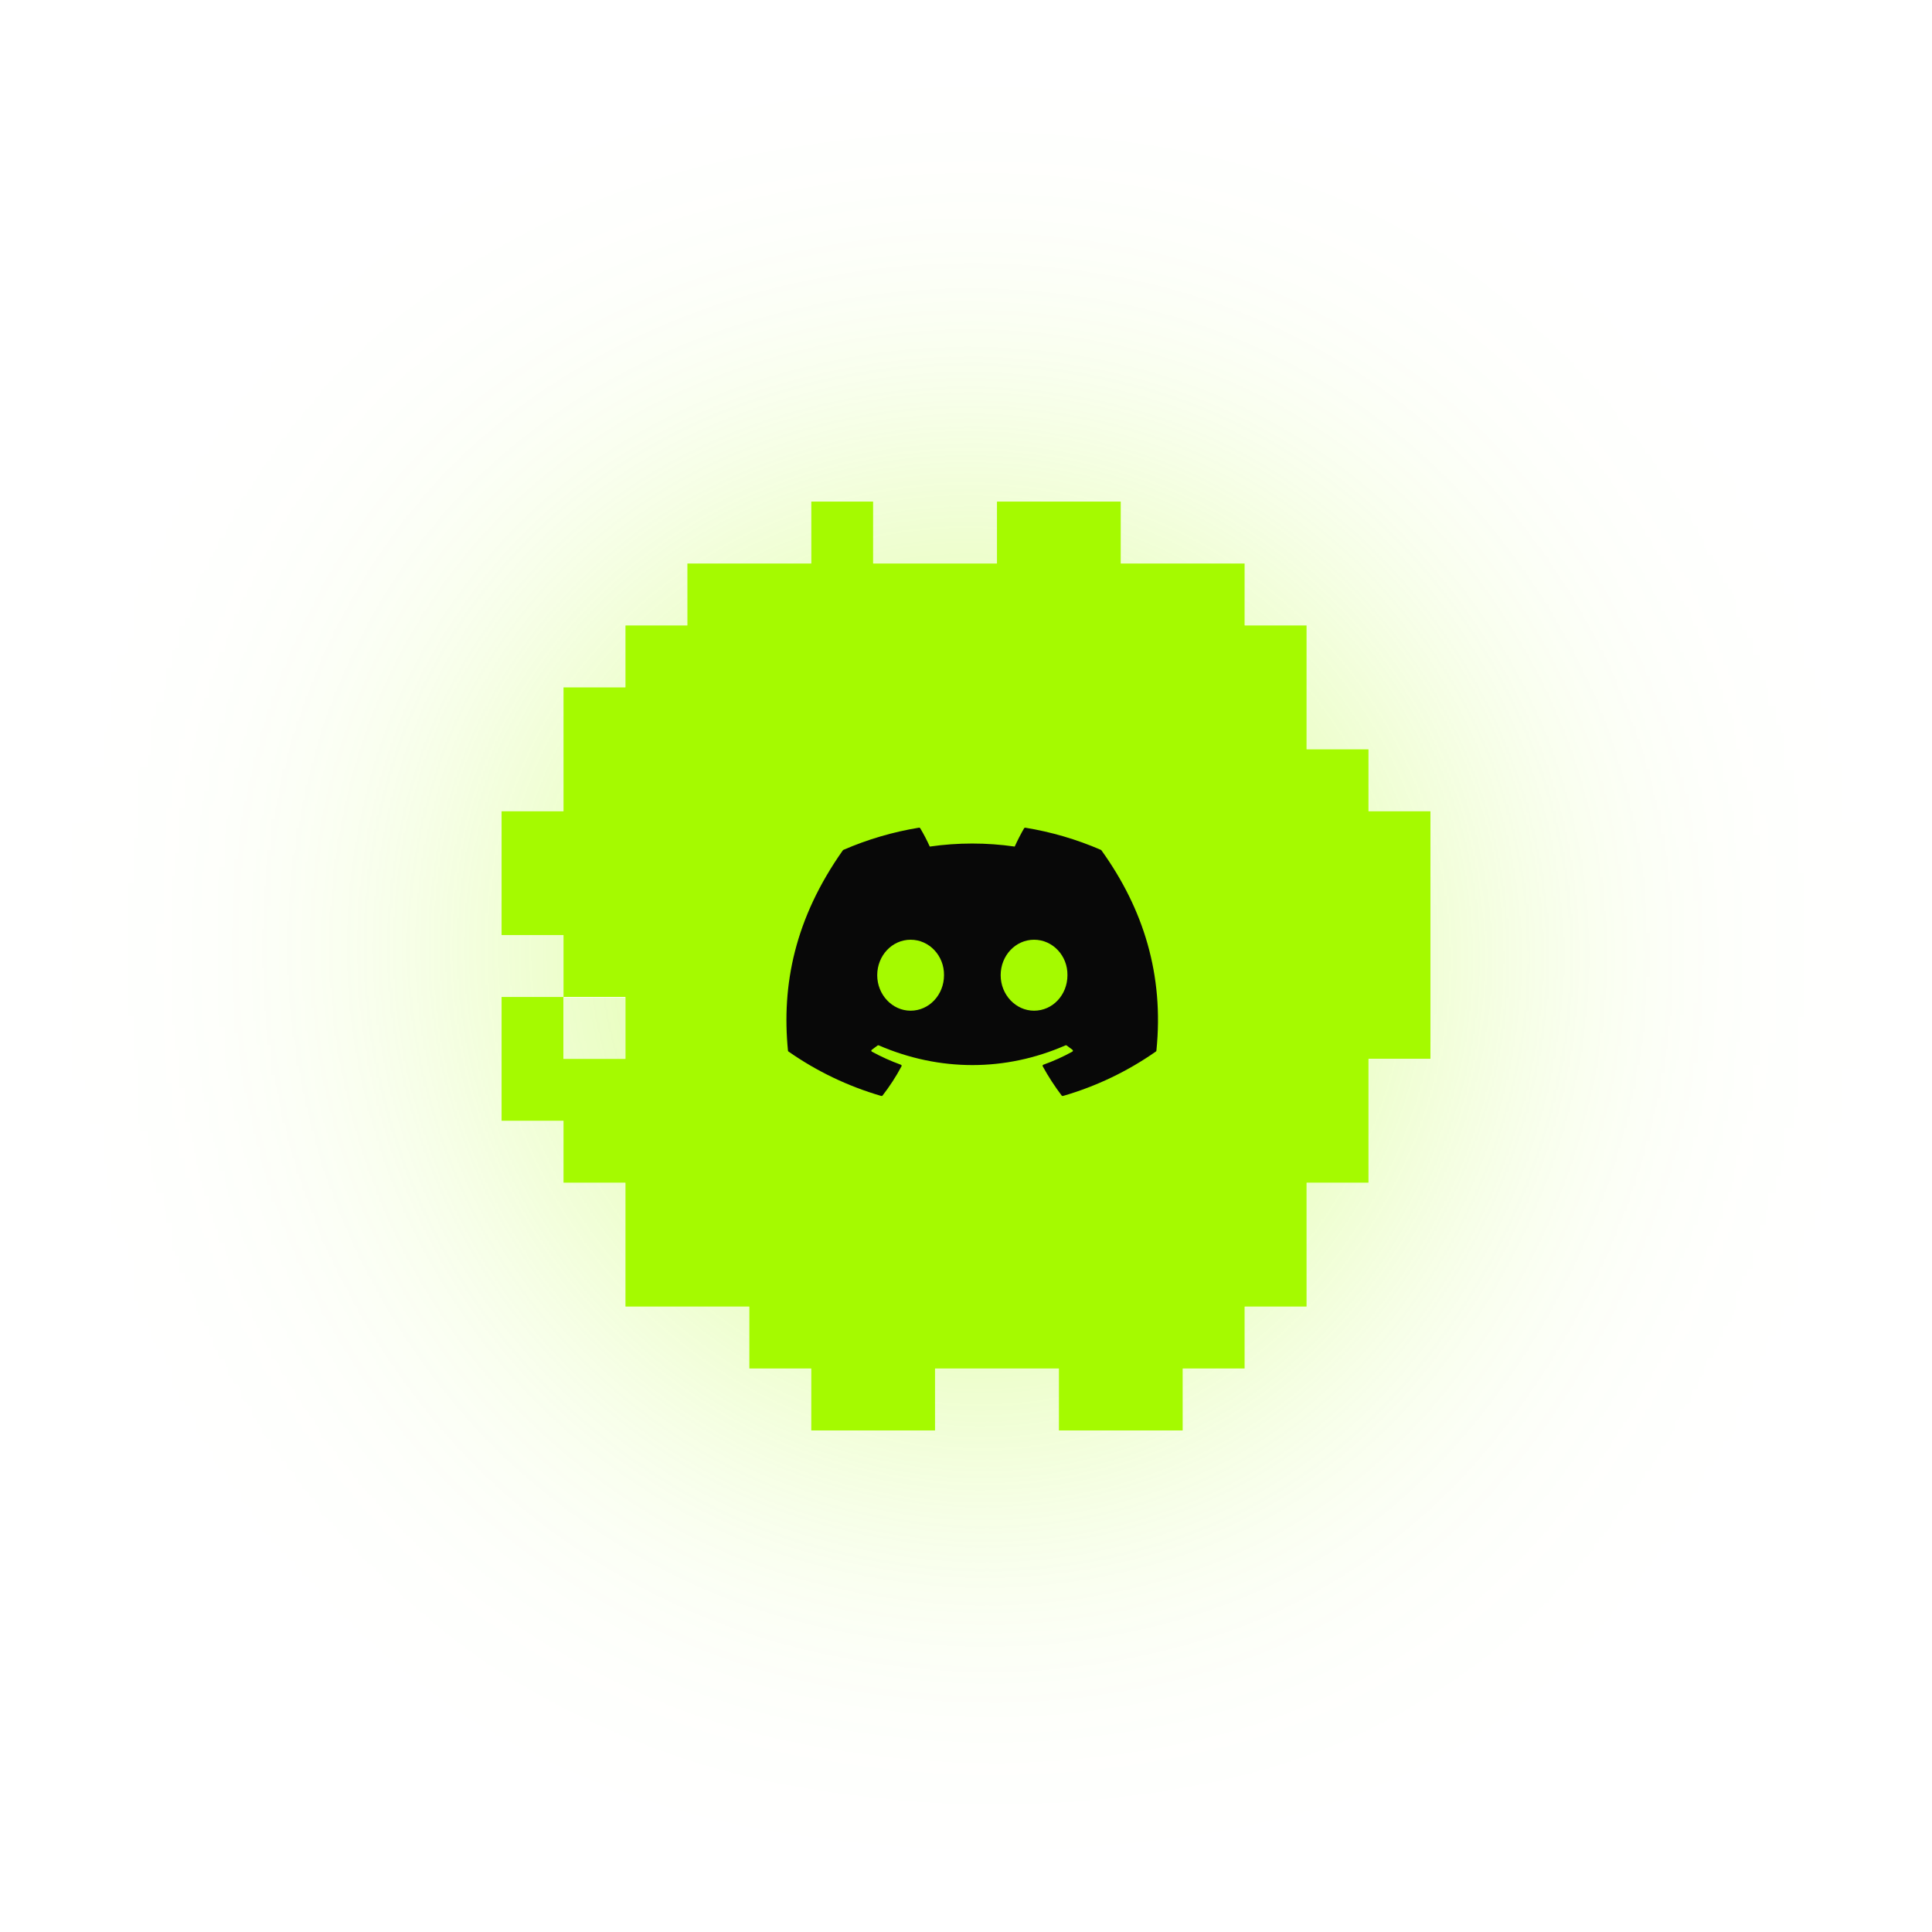
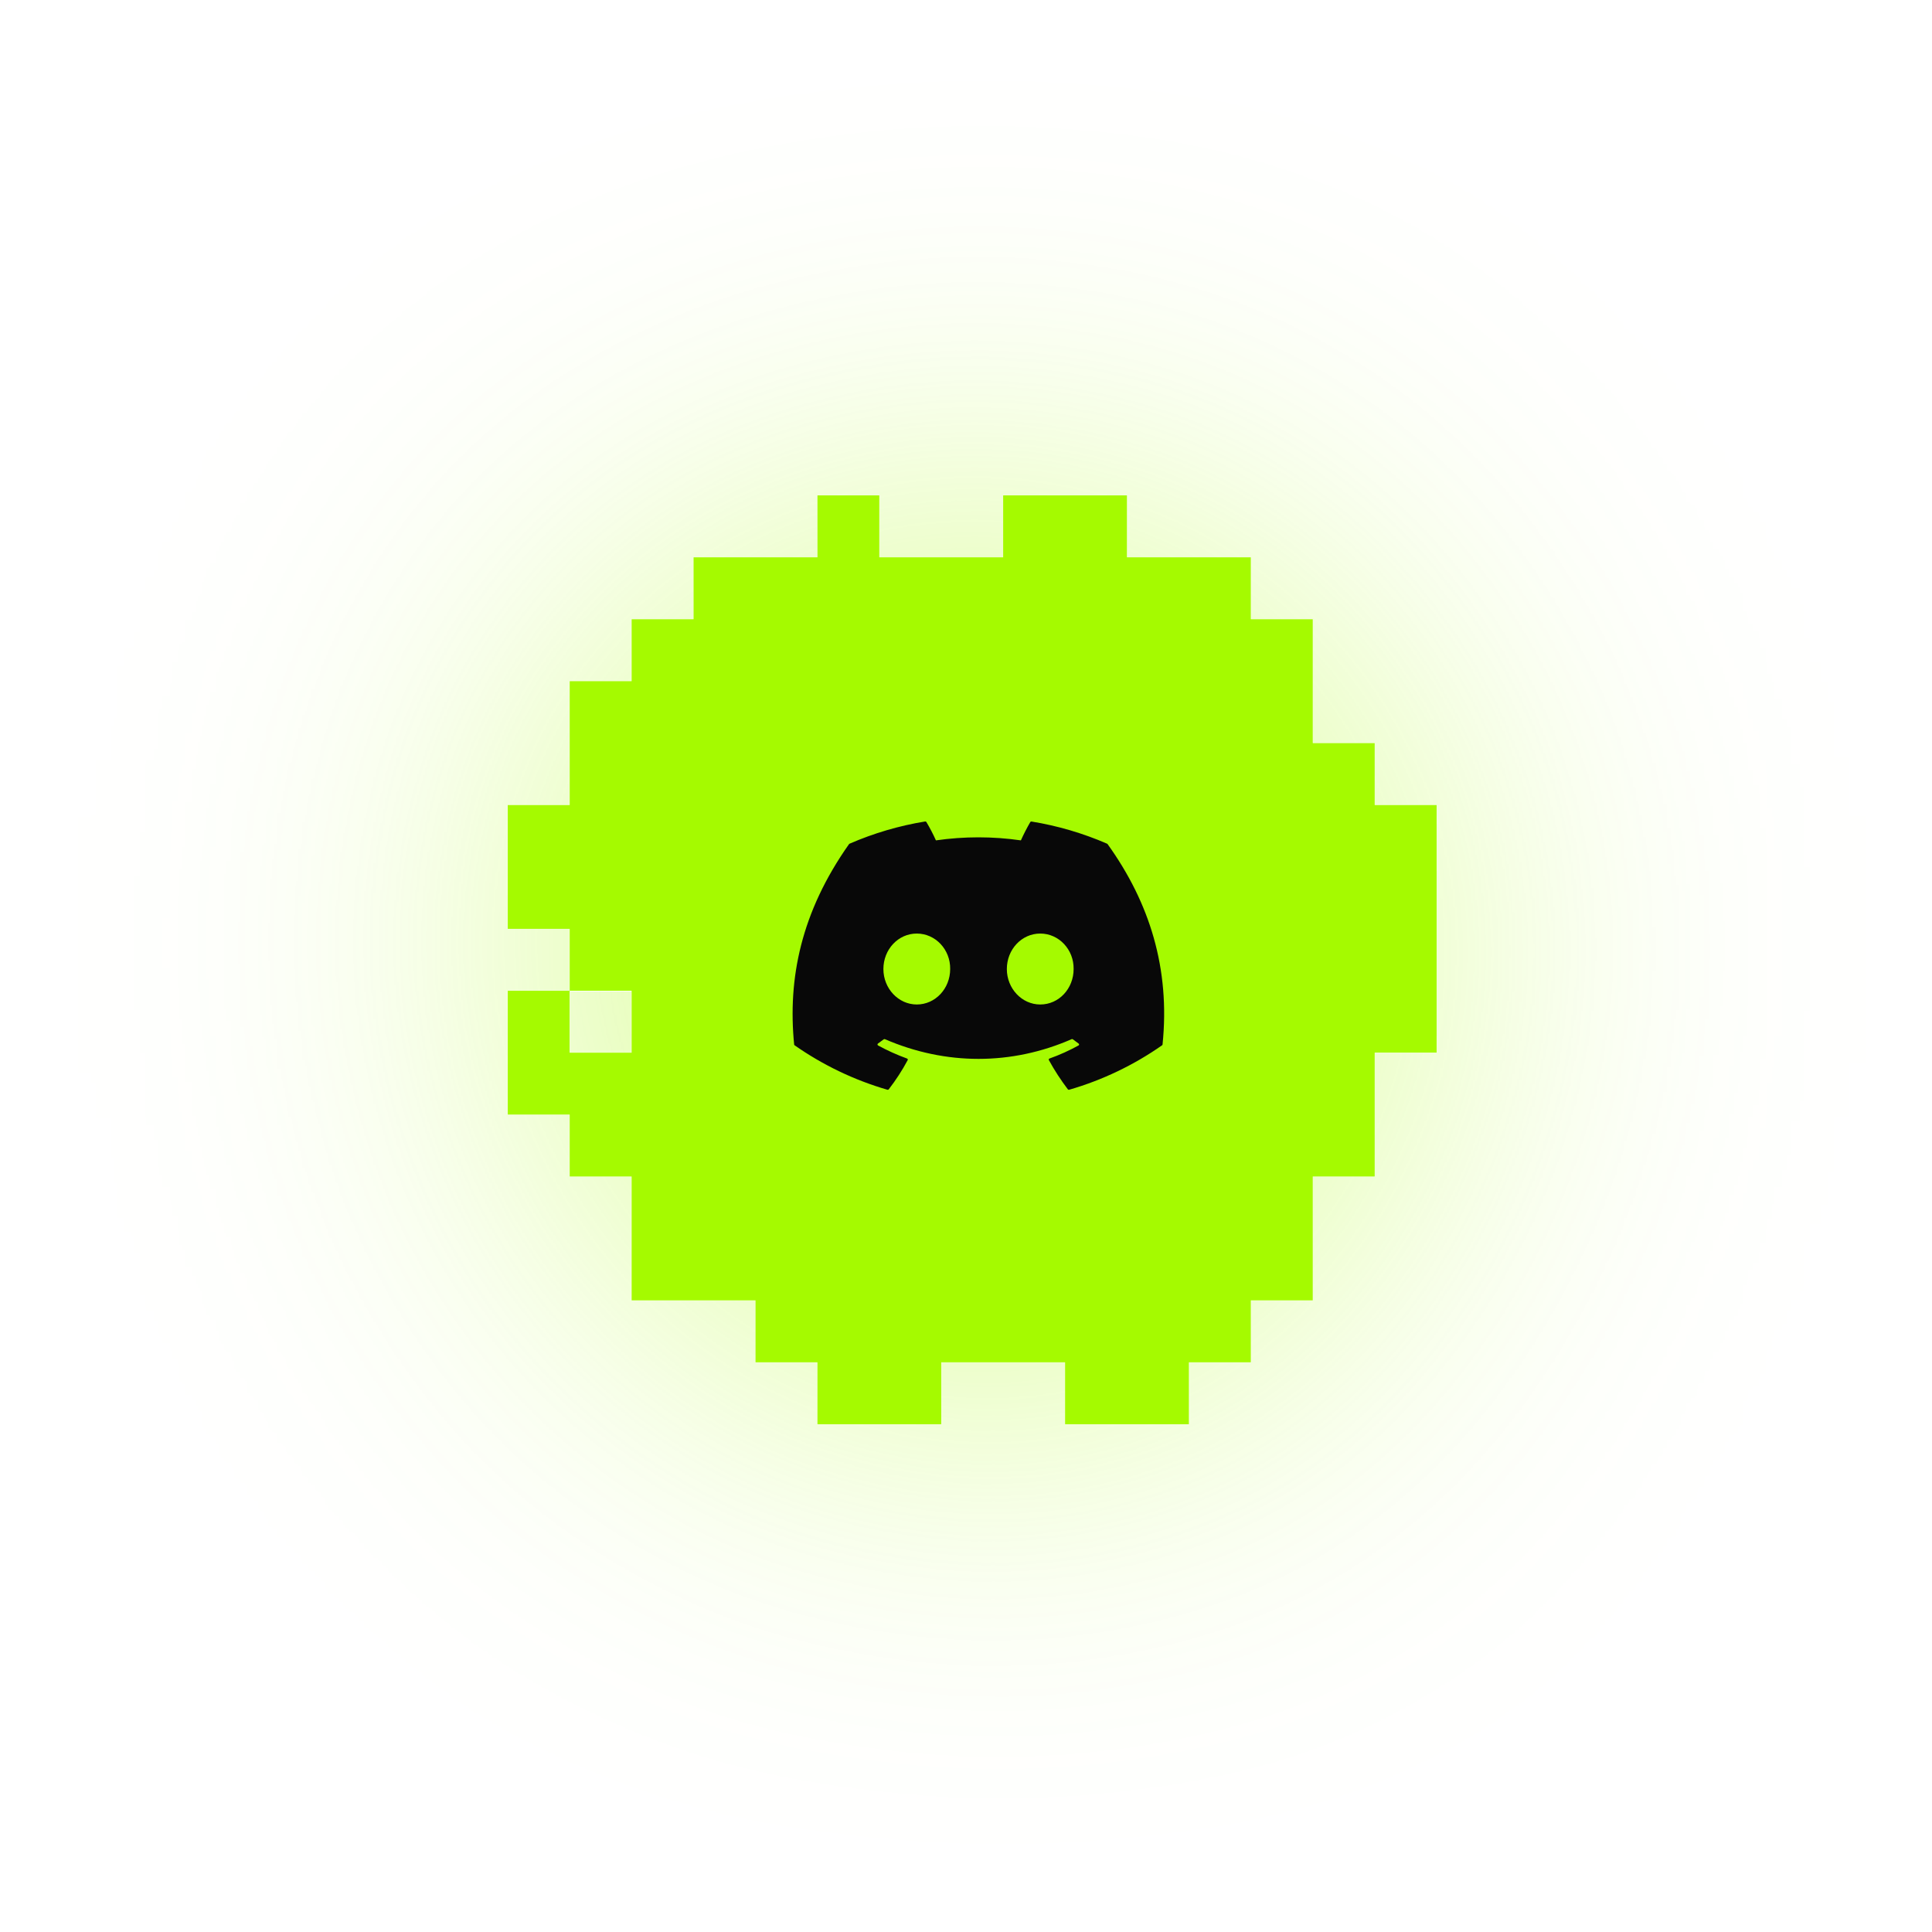
- <svg xmlns="http://www.w3.org/2000/svg" width="104" height="104" fill="none">
-   <g filter="url(#filter0_d_402_2171)">
-     <path fill-rule="evenodd" clip-rule="evenodd" d="M47.001 30.333V27h-3.333v3.333H37v3.334h-3.333V37h-3.334v6.667H27v6.667h3.333v3.333H27v6.667h3.333v3.333h3.334v6.667h6.666v3.333h3.334v3.334h6.666v-3.334H57v3.334h6.667v-3.334H67v-3.333h3.334v-6.667h3.333V57h3.334V43.667h-3.334v-3.334h-3.333v-6.666H67v-3.334h-6.666V27h-6.667v3.333H47zM30.334 53.667h3.334V57h-3.334v-3.333z" fill="#A5FA00" />
-     <path d="M59.266 45.751a17.139 17.139 0 00-4.071-1.195.063.063 0 00-.066.029c-.175.296-.37.681-.507.986a16.058 16.058 0 00-4.572 0 9.78 9.78 0 00-.514-.986.064.064 0 00-.066-.031 17.125 17.125 0 00-4.071 1.196.058.058 0 00-.027.022c-2.593 3.671-3.304 7.252-2.955 10.787a.063.063 0 00.026.044 16.955 16.955 0 004.994 2.392.067.067 0 00.07-.021 11 11 0 001.022-1.576c.017-.032 0-.07-.034-.083-.538-.195-1.06-.43-1.56-.704a.06.06 0 01-.026-.077.06.06 0 01.02-.024c.104-.075.21-.152.31-.23a.064.064 0 01.064-.008c3.273 1.415 6.817 1.415 10.05 0a.065.065 0 01.067.007c.1.079.204.156.31.231a.059.059 0 01-.005.1 10.5 10.5 0 01-1.561.704.063.063 0 00-.037.035.059.059 0 00.003.05c.3.55.643 1.075 1.02 1.574a.067.067 0 00.07.023 16.898 16.898 0 005.002-2.393.06.06 0 00.027-.043c.416-4.088-.699-7.64-2.958-10.786a.05.05 0 00-.025-.023zm-10.248 8.655c-.985 0-1.797-.858-1.797-1.91s.796-1.91 1.797-1.91c1.008 0 1.813.865 1.798 1.91 0 1.053-.797 1.91-1.798 1.91zm6.646 0c-.986 0-1.798-.858-1.798-1.91s.796-1.91 1.798-1.91c1.008 0 1.813.865 1.797 1.91 0 1.053-.788 1.91-1.797 1.91z" fill="#080808" />
+ <svg xmlns="http://www.w3.org/2000/svg" width="78" height="78" fill="none">
+   <g filter="url(#filter0_d_481_4095)">
+     <path fill-rule="evenodd" clip-rule="evenodd" d="M35.5 22.5V20H33v2.5h-5V25h-2.5v2.5H23v5h-2.5v5H23V40h-2.5v5H23v2.5h2.5v5h5V55H33v2.5h5V55h5v2.5h5V55h2.5v-2.5H53v-5h2.5v-5H58v-10h-2.5V30H53v-5h-2.5v-2.5h-5V20h-5v2.5h-5zM23 40h2.5v2.5H23V40z" fill="#A5FA00" />
+     <path d="M44.698 34.063a12.851 12.851 0 00-3.053-.896.048.048 0 00-.028.003.047.047 0 00-.021.018 8.09 8.09 0 00-.38.74 12.042 12.042 0 00-3.43 0 7.343 7.343 0 00-.385-.74.05.05 0 00-.05-.023 12.84 12.84 0 00-3.053.898.043.043 0 00-.02.016c-1.945 2.753-2.478 5.438-2.216 8.09 0 .007.003.013.006.019.004.005.008.01.014.014a12.718 12.718 0 003.745 1.794.05.05 0 00.053-.016c.288-.373.546-.767.766-1.181.013-.024 0-.053-.026-.063a8.395 8.395 0 01-1.17-.528.047.047 0 01-.016-.016.044.044 0 01.011-.06 6.9 6.9 0 00.233-.172.048.048 0 01.048-.006c2.455 1.061 5.113 1.061 7.538 0a.049.049 0 01.05.005c.075.059.153.117.232.173a.045.045 0 01.02.039.043.043 0 01-.007.021.047.047 0 01-.017.016 7.867 7.867 0 01-1.17.527.046.046 0 00-.028.026.043.043 0 00.002.038c.225.413.483.807.766 1.18a.048.048 0 00.023.017.05.05 0 00.03 0 12.676 12.676 0 003.75-1.794.047.047 0 00.02-.032c.313-3.066-.523-5.73-2.218-8.09a.037.037 0 00-.019-.017zm-7.685 6.491c-.74 0-1.348-.643-1.348-1.432 0-.79.597-1.432 1.348-1.432.756 0 1.36.648 1.348 1.432 0 .79-.598 1.432-1.348 1.432zm4.984 0c-.74 0-1.348-.643-1.348-1.432 0-.79.597-1.432 1.348-1.432.756 0 1.36.648 1.348 1.432 0 .79-.591 1.432-1.348 1.432z" fill="#080808" />
  </g>
  <defs>
-     <filter id="filter0_d_402_2171" x=".334" y=".333" width="103.335" height="103.335" filterUnits="userSpaceOnUse" color-interpolation-filters="sRGB">
+     <filter id="filter0_d_481_4095" x=".5" y="0" width="77.5" height="77.5" filterUnits="userSpaceOnUse" color-interpolation-filters="sRGB">
      <feFlood flood-opacity="0" result="BackgroundImageFix" />
      <feColorMatrix in="SourceAlpha" values="0 0 0 0 0 0 0 0 0 0 0 0 0 0 0 0 0 0 127 0" result="hardAlpha" />
      <feOffset />
-       <feGaussianBlur stdDeviation="13.334" />
+       <feGaussianBlur stdDeviation="10" />
      <feComposite in2="hardAlpha" operator="out" />
      <feColorMatrix values="0 0 0 0 0.647 0 0 0 0 0.98 0 0 0 0 0 0 0 0 0.4 0" />
-       <feBlend in2="BackgroundImageFix" result="effect1_dropShadow_402_2171" />
-       <feBlend in="SourceGraphic" in2="effect1_dropShadow_402_2171" result="shape" />
+       <feBlend in2="BackgroundImageFix" result="effect1_dropShadow_481_4095" />
+       <feBlend in="SourceGraphic" in2="effect1_dropShadow_481_4095" result="shape" />
    </filter>
  </defs>
</svg>
